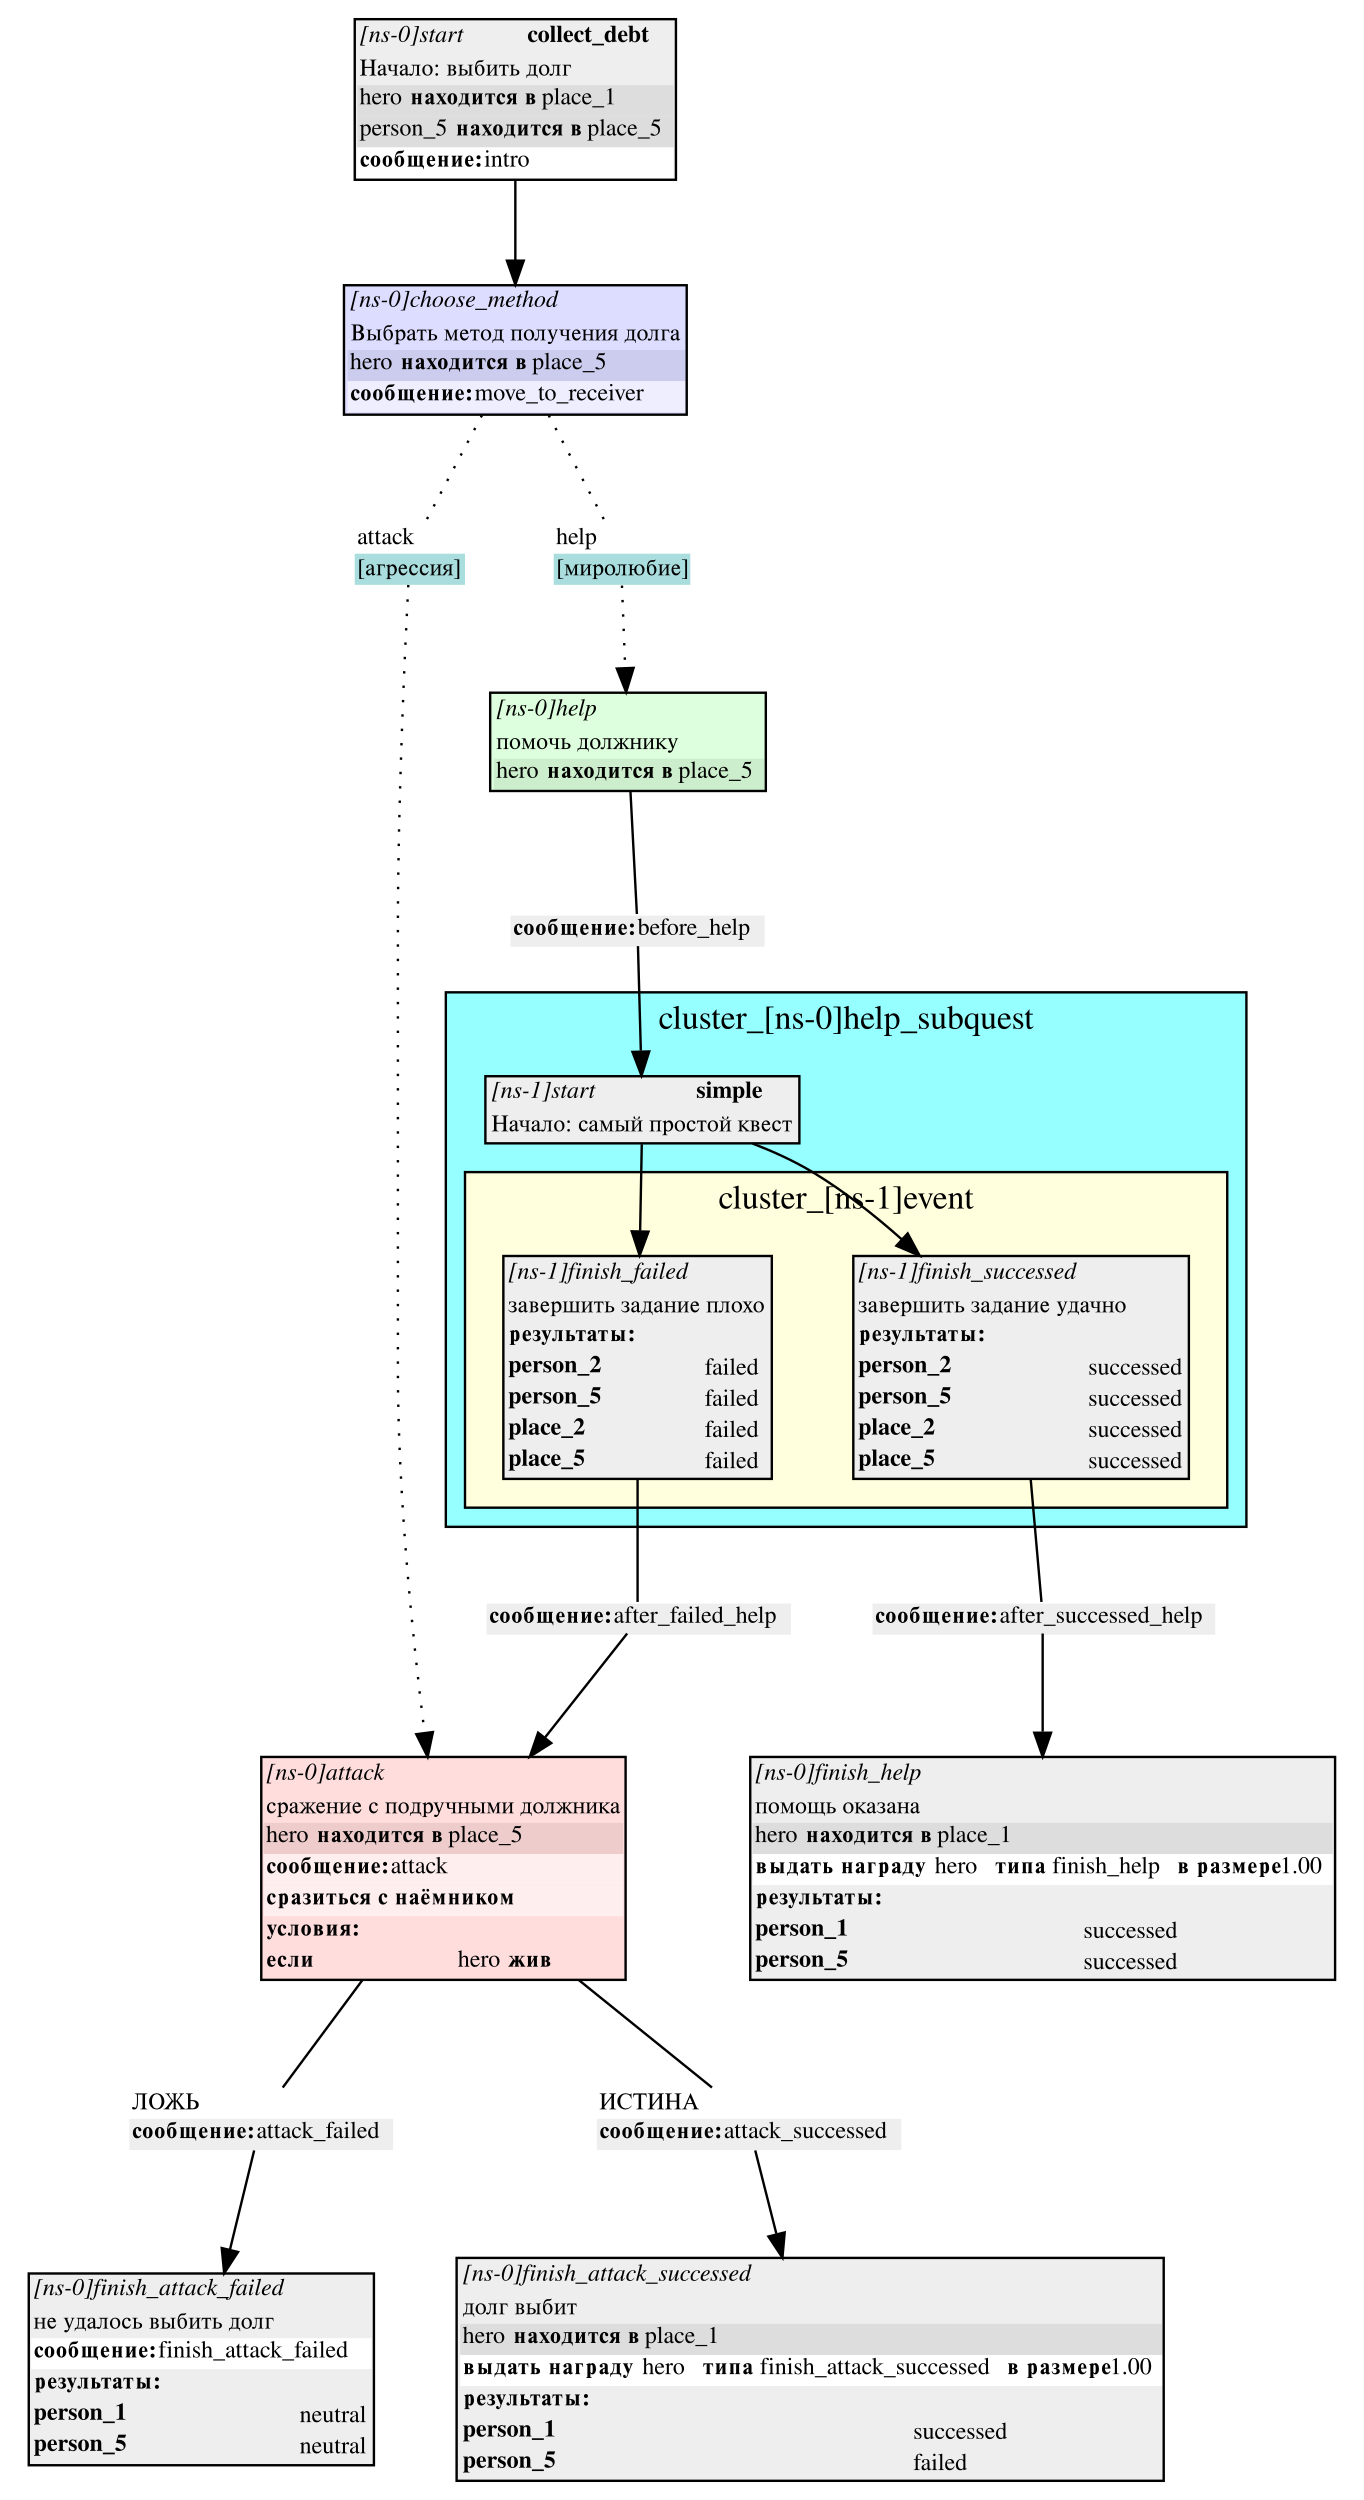
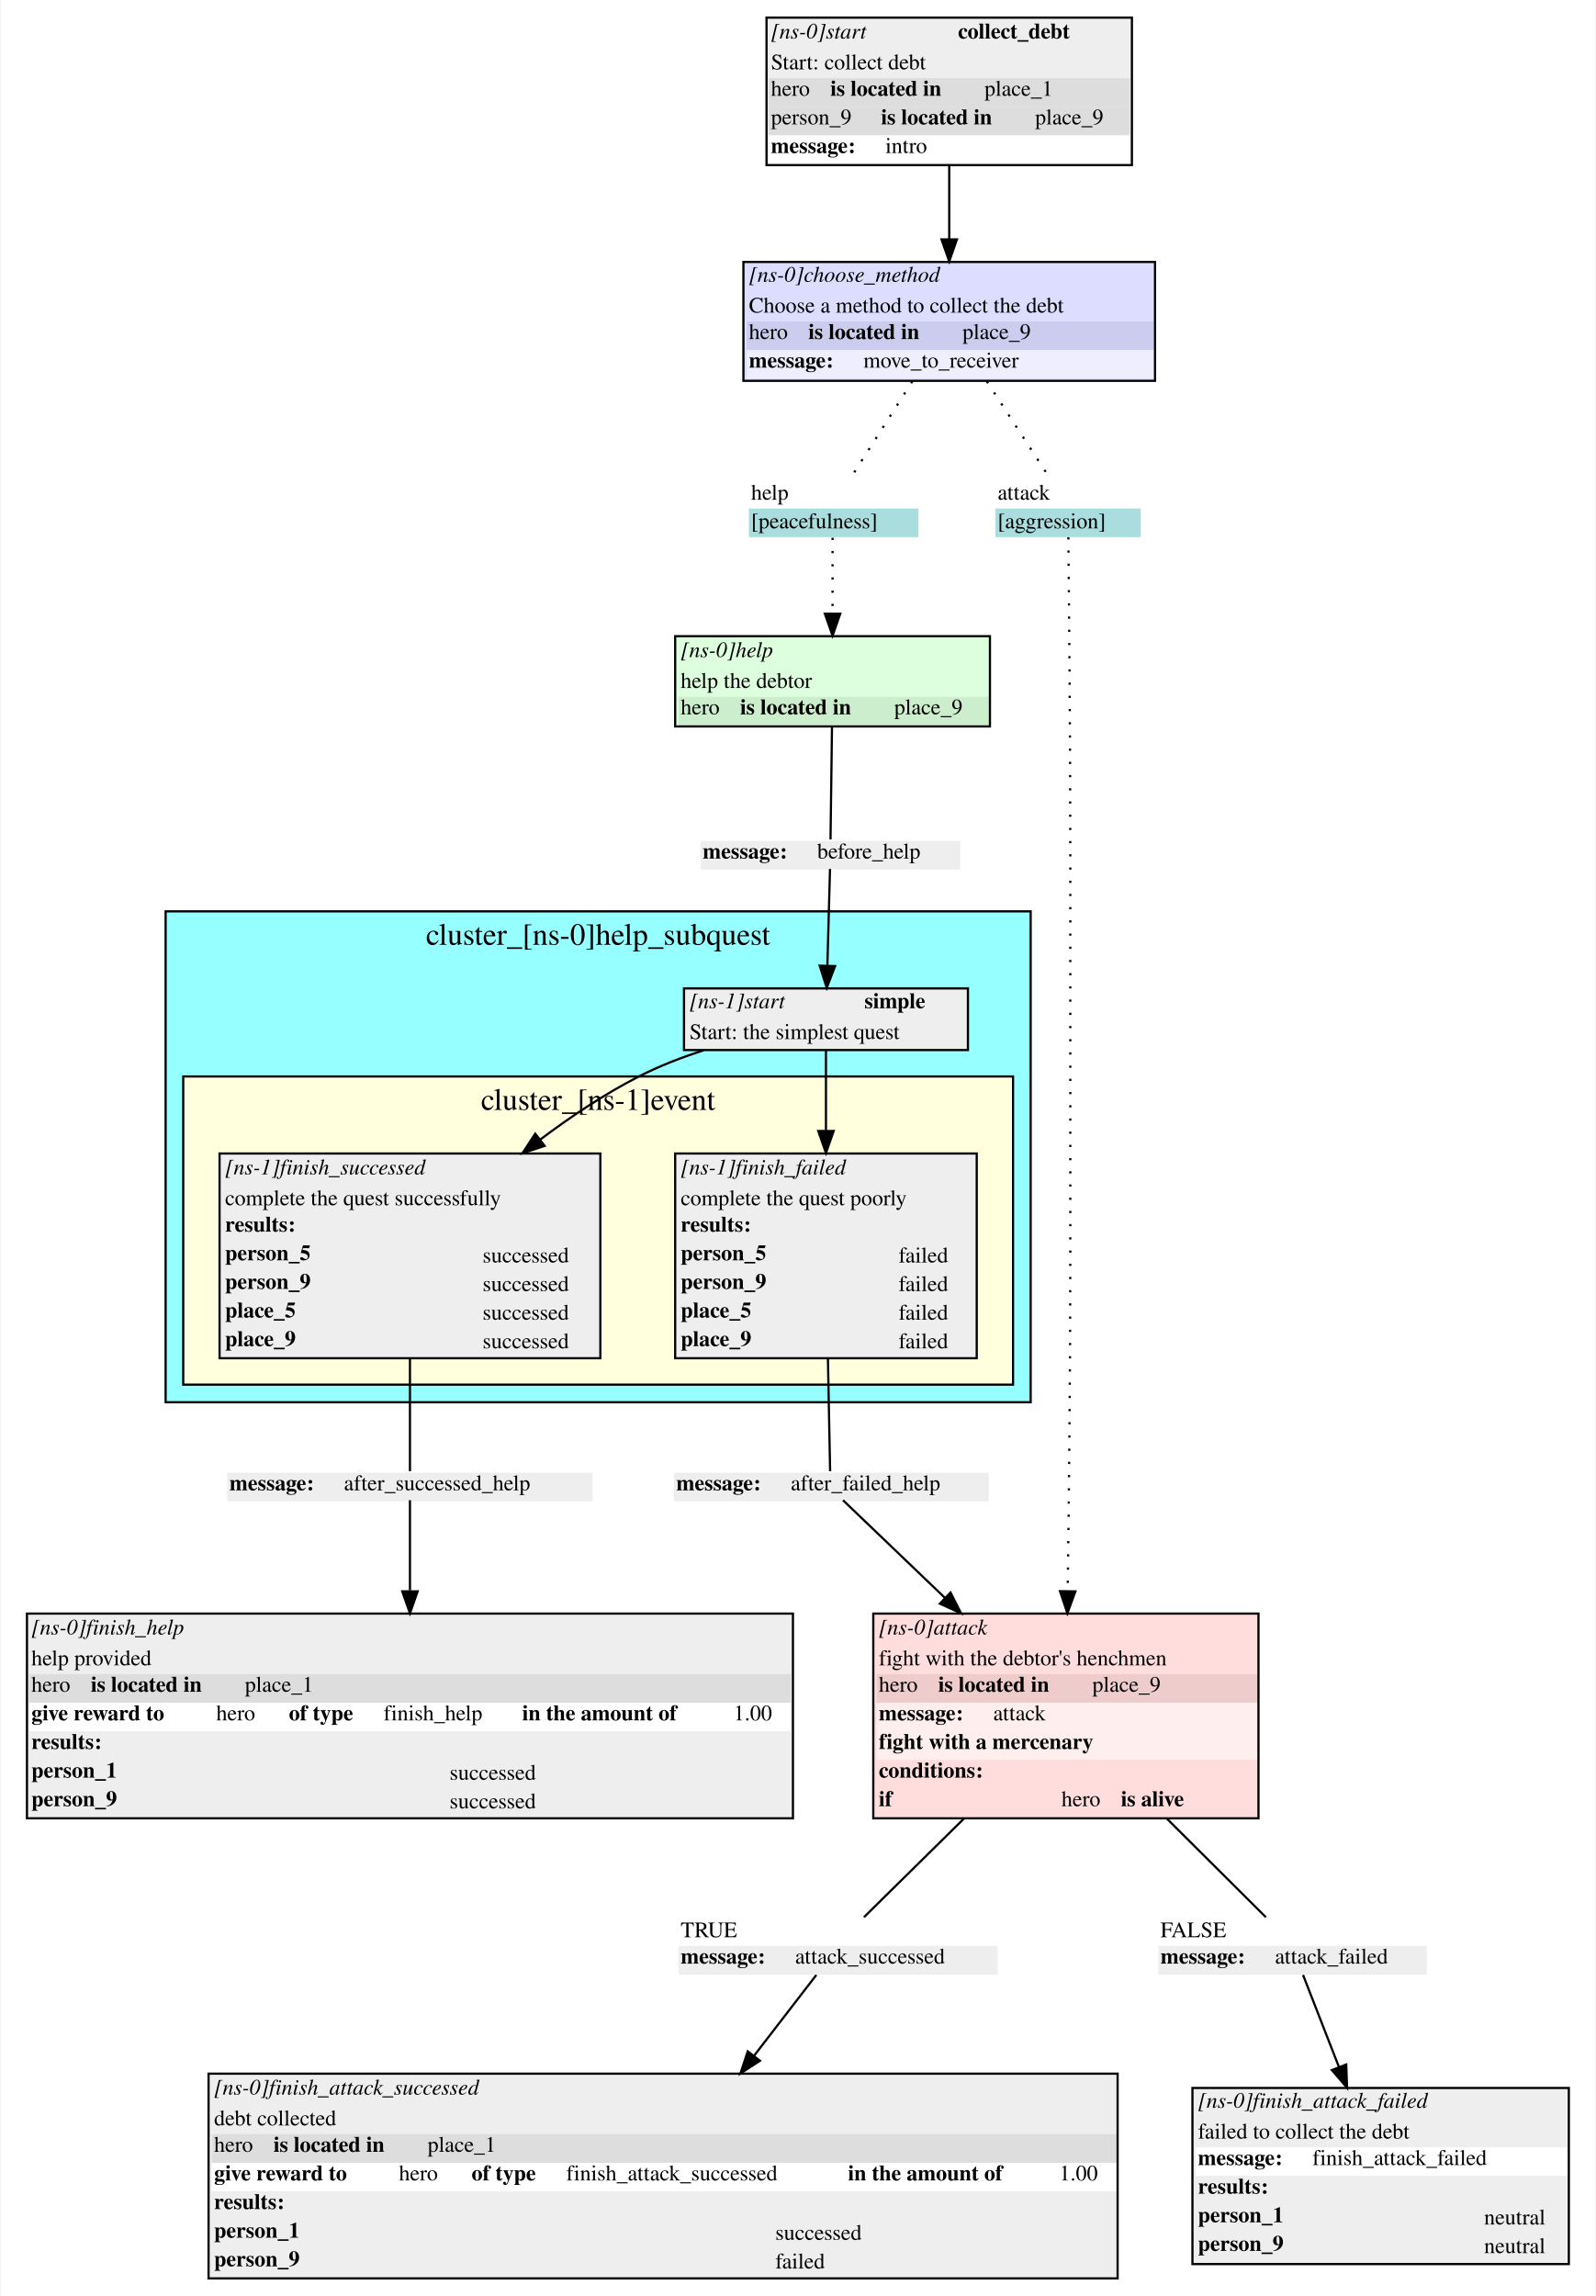
- <svg xmlns="http://www.w3.org/2000/svg" width="569pt" height="1043pt" viewBox="0.00 0.00 569.00 1043.00">
+ <svg xmlns="http://www.w3.org/2000/svg" width="725pt" height="1043pt" viewBox="0.00 0.00 724.50 1043.00">
  <g id="graph0" class="graph" transform="scale(1 1) rotate(0) translate(4 1039)">
-     <polygon fill="white" stroke="none" points="-4,4 -4,-1039 565,-1039 565,4 -4,4" />
+     <polygon fill="white" stroke="transparent" points="-4,4 -4,-1039 720.5,-1039 720.5,4 -4,4" />
    <g id="clust1" class="cluster">
-       <polygon fill="#96ffff" stroke="black" points="182,-402 182,-625 516,-625 516,-402 182,-402" />
-       <text text-anchor="middle" x="349" y="-609.8" font-family="Times,serif" font-size="14.00">cluster_[ns-0]help_subquest</text>
+       <polygon fill="#96ffff" stroke="black" points="71,-402 71,-625 464,-625 464,-402 71,-402" />
+       <text text-anchor="middle" x="267.5" y="-609.8" font-family="Times,serif" font-size="14.00">cluster_[ns-0]help_subquest</text>
    </g>
    <g id="clust2" class="cluster">
-       <polygon fill="#ffffdd" stroke="black" points="190,-410 190,-550 508,-550 508,-410 190,-410" />
-       <text text-anchor="middle" x="349" y="-534.8" font-family="Times,serif" font-size="14.00">cluster_[ns-1]event</text>
+       <polygon fill="#ffffdd" stroke="black" points="79,-410 79,-550 456,-550 456,-410 79,-410" />
+       <text text-anchor="middle" x="267.5" y="-534.8" font-family="Times,serif" font-size="14.00">cluster_[ns-1]event</text>
    </g>
    <g id="node1" class="node">
-       <polygon fill="#eeeeee" stroke="none" points="198.5,-562 198.5,-590 329.5,-590 329.5,-562 198.5,-562" />
-       <text text-anchor="start" x="201" y="-581" font-family="Times,serif" font-style="italic" font-size="10.00">[ns-1]start</text>
-       <text text-anchor="start" x="286.5" y="-581" font-family="Times,serif" font-weight="bold" font-size="10.00">simple</text>
-       <text text-anchor="start" x="201" y="-567" font-family="Times,serif" font-size="10.00">Начало: самый простой квест</text>
-       <polygon fill="none" stroke="black" points="198.5,-562 198.5,-590 329.5,-590 329.5,-562 198.5,-562" />
+       <polygon fill="#eeeeee" stroke="transparent" points="306.5,-562 306.5,-590 435.5,-590 435.5,-562 306.5,-562" />
+       <text text-anchor="start" x="309" y="-581" font-family="Times,serif" font-style="italic" font-size="10.00">[ns-1]start</text>
+       <text text-anchor="start" x="388.5" y="-581" font-family="Times,serif" font-weight="bold" font-size="10.00">simple</text>
+       <text text-anchor="start" x="309" y="-567" font-family="Times,serif" font-size="10.00">Start: the simplest quest</text>
+       <polygon fill="none" stroke="black" points="306.5,-562 306.5,-590 435.5,-590 435.5,-562 306.5,-562" />
+     </g>
+     <g id="node2" class="node">
+       <polygon fill="#eeeeee" stroke="transparent" points="95.5,-422 95.5,-515 268.5,-515 268.5,-422 95.5,-422" />
+       <text text-anchor="start" x="98" y="-505.5" font-family="Times,serif" font-style="italic" font-size="10.00">[ns-1]finish_successed</text>
+       <text text-anchor="start" x="98" y="-491.5" font-family="Times,serif" font-size="10.00">complete the quest successfully</text>
+       <polygon fill="#eeeeee" stroke="transparent" points="97,-474.5 97,-487.5 268,-487.5 268,-474.5 97,-474.5" />
+       <text text-anchor="start" x="98" y="-479.5" font-family="Times,serif" font-weight="bold" font-size="10.00">results:</text>
+       <text text-anchor="start" x="98" y="-466.5" font-family="Times,serif" font-weight="bold" font-size="10.00">person_5</text>
+       <text text-anchor="start" x="215" y="-465.5" font-family="Times,serif" font-size="10.00">successed</text>
+       <text text-anchor="start" x="98" y="-453.5" font-family="Times,serif" font-weight="bold" font-size="10.00">person_9</text>
+       <text text-anchor="start" x="215" y="-452.5" font-family="Times,serif" font-size="10.00">successed</text>
+       <text text-anchor="start" x="98" y="-440.5" font-family="Times,serif" font-weight="bold" font-size="10.00">place_5</text>
+       <text text-anchor="start" x="215" y="-439.5" font-family="Times,serif" font-size="10.00">successed</text>
+       <text text-anchor="start" x="98" y="-427.5" font-family="Times,serif" font-weight="bold" font-size="10.00">place_9</text>
+       <text text-anchor="start" x="215" y="-426.5" font-family="Times,serif" font-size="10.00">successed</text>
+       <polygon fill="none" stroke="black" points="95.5,-422 95.5,-515 268.5,-515 268.5,-422 95.5,-422" />
+     </g>
+     <g id="edge3" class="edge">
+       <path fill="none" stroke="black" d="M315.43,-561.91C305.37,-558.64 295.18,-554.69 286,-550 270.62,-542.14 255.25,-531.9 241.22,-521.36" />
+       <polygon fill="black" stroke="black" points="243.19,-518.46 233.13,-515.14 238.92,-524.01 243.19,-518.46" />
+     </g>
+     <g id="node9" class="node">
+       <polygon fill="#eeeeee" stroke="transparent" points="302.5,-422 302.5,-515 439.5,-515 439.5,-422 302.5,-422" />
+       <text text-anchor="start" x="305" y="-505.5" font-family="Times,serif" font-style="italic" font-size="10.00">[ns-1]finish_failed</text>
+       <text text-anchor="start" x="305" y="-491.5" font-family="Times,serif" font-size="10.00">complete the quest poorly</text>
+       <polygon fill="#eeeeee" stroke="transparent" points="304,-474.5 304,-487.5 439,-487.5 439,-474.5 304,-474.5" />
+       <text text-anchor="start" x="305" y="-479.5" font-family="Times,serif" font-weight="bold" font-size="10.00">results:</text>
+       <text text-anchor="start" x="305" y="-466.5" font-family="Times,serif" font-weight="bold" font-size="10.00">person_5</text>
+       <text text-anchor="start" x="404" y="-465.5" font-family="Times,serif" font-size="10.00">failed</text>
+       <text text-anchor="start" x="305" y="-453.5" font-family="Times,serif" font-weight="bold" font-size="10.00">person_9</text>
+       <text text-anchor="start" x="404" y="-452.5" font-family="Times,serif" font-size="10.00">failed</text>
+       <text text-anchor="start" x="305" y="-440.5" font-family="Times,serif" font-weight="bold" font-size="10.00">place_5</text>
+       <text text-anchor="start" x="404" y="-439.5" font-family="Times,serif" font-size="10.00">failed</text>
+       <text text-anchor="start" x="305" y="-427.5" font-family="Times,serif" font-weight="bold" font-size="10.00">place_9</text>
+       <text text-anchor="start" x="404" y="-426.5" font-family="Times,serif" font-size="10.00">failed</text>
+       <polygon fill="none" stroke="black" points="302.5,-422 302.5,-515 439.5,-515 439.5,-422 302.5,-422" />
+     </g>
+     <g id="edge4" class="edge">
+       <path fill="none" stroke="black" d="M371,-561.64C371,-552.27 371,-539.05 371,-525.55" />
+       <polygon fill="black" stroke="black" points="374.5,-525.22 371,-515.22 367.5,-525.22 374.5,-525.22" />
+     </g>
+     <g id="node11" class="node">
+       <polygon fill="#eeeeee" stroke="transparent" points="99,-357 99,-370 265,-370 265,-357 99,-357" />
+       <text text-anchor="start" x="100" y="-362" font-family="Times,serif" font-weight="bold" font-size="10.00">message:</text>
+       <text text-anchor="start" x="152" y="-362" font-family="Times,serif" font-size="10.00"> after_successed_help</text>
+     </g>
+     <g id="edge1" class="edge">
+       <path fill="none" stroke="black" d="M182,-421.95C182,-401.84 182,-380.55 182,-370.66" />
+     </g>
+     <g id="node3" class="node">
+       <polygon fill="#eeeeee" stroke="transparent" points="344,-964 344,-1031 510,-1031 510,-964 344,-964" />
+       <text text-anchor="start" x="346" y="-1021.5" font-family="Times,serif" font-style="italic" font-size="10.00">[ns-0]start</text>
+       <text text-anchor="start" x="431" y="-1021.5" font-family="Times,serif" font-weight="bold" font-size="10.00">collect_debt</text>
+       <text text-anchor="start" x="346" y="-1007.5" font-family="Times,serif" font-size="10.00">Start: collect debt</text>
+       <polygon fill="#dddddd" stroke="transparent" points="345,-990.5 345,-1003.5 509,-1003.5 509,-990.5 345,-990.5" />
+       <text text-anchor="start" x="346" y="-995.5" font-family="Times,serif" font-size="10.00">hero </text>
+       <text text-anchor="start" x="373" y="-995.5" font-family="Times,serif" font-weight="bold" font-size="10.00">is located in</text>
+       <text text-anchor="start" x="443" y="-995.5" font-family="Times,serif" font-size="10.00"> place_1</text>
+       <polygon fill="#dddddd" stroke="transparent" points="345,-977.5 345,-990.5 509,-990.5 509,-977.5 345,-977.5" />
+       <text text-anchor="start" x="346" y="-982.5" font-family="Times,serif" font-size="10.00">person_9 </text>
+       <text text-anchor="start" x="396" y="-982.5" font-family="Times,serif" font-weight="bold" font-size="10.00">is located in</text>
+       <text text-anchor="start" x="466" y="-982.5" font-family="Times,serif" font-size="10.00"> place_9</text>
+       <polygon fill="#ffffff" stroke="transparent" points="345,-964.5 345,-977.5 509,-977.5 509,-964.5 345,-964.5" />
+       <text text-anchor="start" x="346" y="-969.5" font-family="Times,serif" font-weight="bold" font-size="10.00">message:</text>
+       <text text-anchor="start" x="398" y="-969.5" font-family="Times,serif" font-size="10.00"> intro</text>
+       <polygon fill="none" stroke="black" points="344,-964 344,-1031 510,-1031 510,-964 344,-964" />
+     </g>
+     <g id="node8" class="node">
+       <polygon fill="#ddddff" stroke="transparent" points="333.5,-866 333.5,-920 520.5,-920 520.5,-866 333.5,-866" />
+       <text text-anchor="start" x="336" y="-911" font-family="Times,serif" font-style="italic" font-size="10.00">[ns-0]choose_method</text>
+       <text text-anchor="start" x="336" y="-897" font-family="Times,serif" font-size="10.00">Choose a method to collect the debt</text>
+       <polygon fill="#ccccee" stroke="transparent" points="335,-880 335,-893 520,-893 520,-880 335,-880" />
+       <text text-anchor="start" x="336" y="-885" font-family="Times,serif" font-size="10.00">hero </text>
+       <text text-anchor="start" x="363" y="-885" font-family="Times,serif" font-weight="bold" font-size="10.00">is located in</text>
+       <text text-anchor="start" x="433" y="-885" font-family="Times,serif" font-size="10.00"> place_9</text>
+       <polygon fill="#eeeeff" stroke="transparent" points="335,-867 335,-880 520,-880 520,-867 335,-867" />
+       <text text-anchor="start" x="336" y="-872" font-family="Times,serif" font-weight="bold" font-size="10.00">message:</text>
+       <text text-anchor="start" x="388" y="-872" font-family="Times,serif" font-size="10.00"> move_to_receiver</text>
+       <polygon fill="none" stroke="black" points="333.5,-866 333.5,-920 520.5,-920 520.5,-866 333.5,-866" />
+     </g>
+     <g id="edge13" class="edge">
+       <path fill="none" stroke="black" d="M427,-963.79C427,-953.13 427,-941.24 427,-930.33" />
+       <polygon fill="black" stroke="black" points="430.5,-930.25 427,-920.25 423.5,-930.25 430.5,-930.25" />
+     </g>
+     <g id="node4" class="node">
+       <polygon fill="#eeeeee" stroke="transparent" points="537.5,-10.5 537.5,-90.5 708.5,-90.5 708.5,-10.5 537.5,-10.5" />
+       <text text-anchor="start" x="540" y="-81.5" font-family="Times,serif" font-style="italic" font-size="10.00">[ns-0]finish_attack_failed</text>
+       <text text-anchor="start" x="540" y="-67.5" font-family="Times,serif" font-size="10.00">failed to collect the debt</text>
+       <polygon fill="#ffffff" stroke="transparent" points="539,-50.5 539,-63.5 708,-63.5 708,-50.5 539,-50.5" />
+       <text text-anchor="start" x="540" y="-55.5" font-family="Times,serif" font-weight="bold" font-size="10.00">message:</text>
+       <text text-anchor="start" x="592" y="-55.5" font-family="Times,serif" font-size="10.00"> finish_attack_failed</text>
+       <polygon fill="#eeeeee" stroke="transparent" points="539,-37.5 539,-50.5 708,-50.5 708,-37.5 539,-37.5" />
+       <text text-anchor="start" x="540" y="-42.5" font-family="Times,serif" font-weight="bold" font-size="10.00">results:</text>
+       <text text-anchor="start" x="540" y="-29.5" font-family="Times,serif" font-weight="bold" font-size="10.00">person_1</text>
+       <text text-anchor="start" x="670" y="-28.5" font-family="Times,serif" font-size="10.00">neutral</text>
+       <text text-anchor="start" x="540" y="-16.5" font-family="Times,serif" font-weight="bold" font-size="10.00">person_9</text>
+       <text text-anchor="start" x="670" y="-15.5" font-family="Times,serif" font-size="10.00">neutral</text>
+       <polygon fill="none" stroke="black" points="537.5,-10.5 537.5,-90.5 708.5,-90.5 708.5,-10.5 537.5,-10.5" />
+     </g>
+     <g id="node5" class="node">
+       <polygon fill="#eeeeee" stroke="transparent" points="8,-213 8,-306 356,-306 356,-213 8,-213" />
+       <text text-anchor="start" x="10" y="-296.5" font-family="Times,serif" font-style="italic" font-size="10.00">[ns-0]finish_help</text>
+       <text text-anchor="start" x="10" y="-282.5" font-family="Times,serif" font-size="10.00">help provided</text>
+       <polygon fill="#dddddd" stroke="transparent" points="9,-265.5 9,-278.5 355,-278.5 355,-265.5 9,-265.5" />
+       <text text-anchor="start" x="10" y="-270.5" font-family="Times,serif" font-size="10.00">hero </text>
+       <text text-anchor="start" x="37" y="-270.5" font-family="Times,serif" font-weight="bold" font-size="10.00">is located in</text>
+       <text text-anchor="start" x="107" y="-270.5" font-family="Times,serif" font-size="10.00"> place_1</text>
+       <polygon fill="#ffffff" stroke="transparent" points="9,-252.5 9,-265.5 355,-265.5 355,-252.5 9,-252.5" />
+       <text text-anchor="start" x="10" y="-257.5" font-family="Times,serif" font-weight="bold" font-size="10.00">give reward to </text>
+       <text text-anchor="start" x="94" y="-257.5" font-family="Times,serif" font-size="10.00">  hero </text>
+       <text text-anchor="start" x="127" y="-257.5" font-family="Times,serif" font-weight="bold" font-size="10.00">of type </text>
+       <text text-anchor="start" x="170" y="-257.5" font-family="Times,serif" font-size="10.00"> finish_help </text>
+       <text text-anchor="start" x="233" y="-257.5" font-family="Times,serif" font-weight="bold" font-size="10.00">in the amount of</text>
+       <text text-anchor="start" x="329" y="-257.5" font-family="Times,serif" font-size="10.00"> 1.00</text>
+       <polygon fill="#eeeeee" stroke="transparent" points="9,-239.5 9,-252.5 355,-252.5 355,-239.5 9,-239.5" />
+       <text text-anchor="start" x="10" y="-244.5" font-family="Times,serif" font-weight="bold" font-size="10.00">results:</text>
+       <text text-anchor="start" x="10" y="-231.5" font-family="Times,serif" font-weight="bold" font-size="10.00">person_1</text>
+       <text text-anchor="start" x="200" y="-230.5" font-family="Times,serif" font-size="10.00">successed</text>
+       <text text-anchor="start" x="10" y="-218.5" font-family="Times,serif" font-weight="bold" font-size="10.00">person_9</text>
+       <text text-anchor="start" x="200" y="-217.5" font-family="Times,serif" font-size="10.00">successed</text>
+       <polygon fill="none" stroke="black" points="8,-213 8,-306 356,-306 356,-213 8,-213" />
    </g>
    <g id="node6" class="node">
-       <polygon fill="#eeeeee" stroke="none" points="206,-422 206,-515 318,-515 318,-422 206,-422" />
-       <text text-anchor="start" x="208" y="-505.5" font-family="Times,serif" font-style="italic" font-size="10.00">[ns-1]finish_failed</text>
-       <text text-anchor="start" x="208" y="-491.5" font-family="Times,serif" font-size="10.00">завершить задание плохо</text>
-       <polygon fill="#eeeeee" stroke="none" points="207,-474.5 207,-487.5 317,-487.5 317,-474.5 207,-474.5" />
-       <text text-anchor="start" x="208" y="-479.5" font-family="Times,serif" font-weight="bold" font-size="10.00">результаты:</text>
-       <text text-anchor="start" x="208" y="-466.5" font-family="Times,serif" font-weight="bold" font-size="10.00">person_2</text>
-       <text text-anchor="start" x="290" y="-465.5" font-family="Times,serif" font-size="10.00">failed</text>
-       <text text-anchor="start" x="208" y="-453.5" font-family="Times,serif" font-weight="bold" font-size="10.00">person_5</text>
-       <text text-anchor="start" x="290" y="-452.5" font-family="Times,serif" font-size="10.00">failed</text>
-       <text text-anchor="start" x="208" y="-440.5" font-family="Times,serif" font-weight="bold" font-size="10.00">place_2</text>
-       <text text-anchor="start" x="290" y="-439.5" font-family="Times,serif" font-size="10.00">failed</text>
-       <text text-anchor="start" x="208" y="-427.5" font-family="Times,serif" font-weight="bold" font-size="10.00">place_5</text>
-       <text text-anchor="start" x="290" y="-426.5" font-family="Times,serif" font-size="10.00">failed</text>
-       <polygon fill="none" stroke="black" points="206,-422 206,-515 318,-515 318,-422 206,-422" />
+       <polygon fill="#eeeeee" stroke="transparent" points="90.5,-4 90.5,-97 503.5,-97 503.5,-4 90.5,-4" />
+       <text text-anchor="start" x="93" y="-87.5" font-family="Times,serif" font-style="italic" font-size="10.00">[ns-0]finish_attack_successed</text>
+       <text text-anchor="start" x="93" y="-73.5" font-family="Times,serif" font-size="10.00">debt collected</text>
+       <polygon fill="#dddddd" stroke="transparent" points="92,-56.5 92,-69.5 503,-69.5 503,-56.5 92,-56.5" />
+       <text text-anchor="start" x="93" y="-61.5" font-family="Times,serif" font-size="10.00">hero </text>
+       <text text-anchor="start" x="120" y="-61.5" font-family="Times,serif" font-weight="bold" font-size="10.00">is located in</text>
+       <text text-anchor="start" x="190" y="-61.5" font-family="Times,serif" font-size="10.00"> place_1</text>
+       <polygon fill="#ffffff" stroke="transparent" points="92,-43.5 92,-56.5 503,-56.5 503,-43.5 92,-43.5" />
+       <text text-anchor="start" x="93" y="-48.5" font-family="Times,serif" font-weight="bold" font-size="10.00">give reward to </text>
+       <text text-anchor="start" x="177" y="-48.5" font-family="Times,serif" font-size="10.00">  hero </text>
+       <text text-anchor="start" x="210" y="-48.5" font-family="Times,serif" font-weight="bold" font-size="10.00">of type </text>
+       <text text-anchor="start" x="253" y="-48.5" font-family="Times,serif" font-size="10.00"> finish_attack_successed </text>
+       <text text-anchor="start" x="381" y="-48.5" font-family="Times,serif" font-weight="bold" font-size="10.00">in the amount of</text>
+       <text text-anchor="start" x="477" y="-48.5" font-family="Times,serif" font-size="10.00"> 1.00</text>
+       <polygon fill="#eeeeee" stroke="transparent" points="92,-30.5 92,-43.5 503,-43.5 503,-30.5 92,-30.5" />
+       <text text-anchor="start" x="93" y="-35.5" font-family="Times,serif" font-weight="bold" font-size="10.00">results:</text>
+       <text text-anchor="start" x="93" y="-22.5" font-family="Times,serif" font-weight="bold" font-size="10.00">person_1</text>
+       <text text-anchor="start" x="348" y="-21.5" font-family="Times,serif" font-size="10.00">successed</text>
+       <text text-anchor="start" x="93" y="-9.5" font-family="Times,serif" font-weight="bold" font-size="10.00">person_9</text>
+       <text text-anchor="start" x="348" y="-8.5" font-family="Times,serif" font-size="10.00">failed</text>
+       <polygon fill="none" stroke="black" points="90.5,-4 90.5,-97 503.5,-97 503.5,-4 90.5,-4" />
+     </g>
+     <g id="node7" class="node">
+       <polygon fill="#ddffdd" stroke="transparent" points="302.5,-709 302.5,-750 445.5,-750 445.5,-709 302.5,-709" />
+       <text text-anchor="start" x="305" y="-740.5" font-family="Times,serif" font-style="italic" font-size="10.00">[ns-0]help</text>
+       <text text-anchor="start" x="305" y="-726.5" font-family="Times,serif" font-size="10.00">help the debtor</text>
+       <polygon fill="#cceecc" stroke="transparent" points="304,-709.5 304,-722.5 445,-722.5 445,-709.5 304,-709.5" />
+       <text text-anchor="start" x="305" y="-714.5" font-family="Times,serif" font-size="10.00">hero </text>
+       <text text-anchor="start" x="332" y="-714.5" font-family="Times,serif" font-weight="bold" font-size="10.00">is located in</text>
+       <text text-anchor="start" x="402" y="-714.5" font-family="Times,serif" font-size="10.00"> place_9</text>
+       <polygon fill="none" stroke="black" points="302.5,-709 302.5,-750 445.5,-750 445.5,-709 302.5,-709" />
+     </g>
+     <g id="node15" class="node">
+       <polygon fill="#eeeeee" stroke="transparent" points="314,-644 314,-657 432,-657 432,-644 314,-644" />
+       <text text-anchor="start" x="315" y="-649" font-family="Times,serif" font-weight="bold" font-size="10.00">message:</text>
+       <text text-anchor="start" x="367" y="-649" font-family="Times,serif" font-size="10.00"> before_help</text>
+     </g>
+     <g id="edge11" class="edge">
+       <path fill="none" stroke="black" d="M373.74,-708.8C373.52,-691.8 373.21,-668.35 373.07,-657.69" />
+     </g>
+     <g id="node12" class="node">
+       <polygon fill="#ffffff" stroke="transparent" points="336,-808 336,-821 413,-821 413,-808 336,-808" />
+       <text text-anchor="start" x="337" y="-812" font-family="Times,serif" font-size="10.00">help</text>
+       <polygon fill="#aadddd" stroke="transparent" points="336,-795 336,-808 413,-808 413,-795 336,-795" />
+       <text text-anchor="start" x="337" y="-799" font-family="Times,serif" font-size="10.00">[peacefulness]</text>
+     </g>
+     <g id="edge5" class="edge">
+       <path fill="none" stroke="black" stroke-dasharray="1,5" d="M410.23,-865.74C400.77,-850.92 389.38,-833.09 381.93,-821.43" />
+     </g>
+     <g id="node16" class="node">
+       <polygon fill="#ffffff" stroke="transparent" points="448,-808 448,-821 514,-821 514,-808 448,-808" />
+       <text text-anchor="start" x="449" y="-812" font-family="Times,serif" font-size="10.00">attack</text>
+       <polygon fill="#aadddd" stroke="transparent" points="448,-795 448,-808 514,-808 514,-795 448,-795" />
+       <text text-anchor="start" x="449" y="-799" font-family="Times,serif" font-size="10.00">[aggression]</text>
    </g>
    <g id="edge14" class="edge">
-       <path fill="none" stroke="black" d="M263.747,-561.638C263.569,-552.271 263.319,-539.055 263.063,-525.548" />
-       <polygon fill="black" stroke="black" points="266.556,-525.154 262.867,-515.223 259.557,-525.287 266.556,-525.154" />
-     </g>
-     <g id="node7" class="node">
-       <polygon fill="#eeeeee" stroke="none" points="352,-422 352,-515 492,-515 492,-422 352,-422" />
-       <text text-anchor="start" x="354" y="-505.5" font-family="Times,serif" font-style="italic" font-size="10.00">[ns-1]finish_successed</text>
-       <text text-anchor="start" x="354" y="-491.5" font-family="Times,serif" font-size="10.00">завершить задание удачно</text>
-       <polygon fill="#eeeeee" stroke="none" points="353,-474.5 353,-487.5 491,-487.5 491,-474.5 353,-474.5" />
-       <text text-anchor="start" x="354" y="-479.5" font-family="Times,serif" font-weight="bold" font-size="10.00">результаты:</text>
-       <text text-anchor="start" x="354" y="-466.5" font-family="Times,serif" font-weight="bold" font-size="10.00">person_2</text>
-       <text text-anchor="start" x="450" y="-465.5" font-family="Times,serif" font-size="10.00">successed</text>
-       <text text-anchor="start" x="354" y="-453.5" font-family="Times,serif" font-weight="bold" font-size="10.00">person_5</text>
-       <text text-anchor="start" x="450" y="-452.5" font-family="Times,serif" font-size="10.00">successed</text>
-       <text text-anchor="start" x="354" y="-440.5" font-family="Times,serif" font-weight="bold" font-size="10.00">place_2</text>
-       <text text-anchor="start" x="450" y="-439.5" font-family="Times,serif" font-size="10.00">successed</text>
-       <text text-anchor="start" x="354" y="-427.5" font-family="Times,serif" font-weight="bold" font-size="10.00">place_5</text>
-       <text text-anchor="start" x="450" y="-426.5" font-family="Times,serif" font-size="10.00">successed</text>
-       <polygon fill="none" stroke="black" points="352,-422 352,-515 492,-515 492,-422 352,-422" />
+       <path fill="none" stroke="black" stroke-dasharray="1,5" d="M444.09,-865.74C453.73,-850.92 465.33,-833.09 472.92,-821.43" />
+     </g>
+     <g id="node17" class="node">
+       <polygon fill="#eeeeee" stroke="transparent" points="302,-357 302,-370 445,-370 445,-357 302,-357" />
+       <text text-anchor="start" x="303" y="-362" font-family="Times,serif" font-weight="bold" font-size="10.00">message:</text>
+       <text text-anchor="start" x="355" y="-362" font-family="Times,serif" font-size="10.00"> after_failed_help</text>
+     </g>
+     <g id="edge16" class="edge">
+       <path fill="none" stroke="black" d="M371.89,-421.95C372.28,-401.84 372.7,-380.55 372.89,-370.66" />
+     </g>
+     <g id="node10" class="node">
+       <polygon fill="#ffdddd" stroke="transparent" points="392.5,-213 392.5,-306 567.5,-306 567.5,-213 392.5,-213" />
+       <text text-anchor="start" x="395" y="-296.5" font-family="Times,serif" font-style="italic" font-size="10.00">[ns-0]attack</text>
+       <text text-anchor="start" x="395" y="-282.5" font-family="Times,serif" font-size="10.00">fight with the debtor's henchmen</text>
+       <polygon fill="#eecccc" stroke="transparent" points="394,-265.5 394,-278.5 567,-278.5 567,-265.5 394,-265.5" />
+       <text text-anchor="start" x="395" y="-270.5" font-family="Times,serif" font-size="10.00">hero </text>
+       <text text-anchor="start" x="422" y="-270.5" font-family="Times,serif" font-weight="bold" font-size="10.00">is located in</text>
+       <text text-anchor="start" x="492" y="-270.5" font-family="Times,serif" font-size="10.00"> place_9</text>
+       <polygon fill="#ffeeee" stroke="transparent" points="394,-252.5 394,-265.5 567,-265.5 567,-252.5 394,-252.5" />
+       <text text-anchor="start" x="395" y="-257.5" font-family="Times,serif" font-weight="bold" font-size="10.00">message:</text>
+       <text text-anchor="start" x="447" y="-257.5" font-family="Times,serif" font-size="10.00"> attack</text>
+       <polygon fill="#ffeeee" stroke="transparent" points="394,-239.5 394,-252.5 567,-252.5 567,-239.5 394,-239.5" />
+       <text text-anchor="start" x="395" y="-244.5" font-family="Times,serif" font-weight="bold" font-size="10.00">fight with a mercenary</text>
+       <polygon fill="#ffdddd" stroke="transparent" points="394,-226.5 394,-239.5 567,-239.5 567,-226.5 394,-226.5" />
+       <text text-anchor="start" x="395" y="-231.5" font-family="Times,serif" font-weight="bold" font-size="10.00">conditions:</text>
+       <text text-anchor="start" x="395" y="-218.5" font-family="Times,serif" font-weight="bold" font-size="10.00">if </text>
+       <polygon fill="#ffdddd" stroke="transparent" points="477,-213.5 477,-226.5 567,-226.5 567,-213.5 477,-213.5" />
+       <text text-anchor="start" x="478" y="-218.5" font-family="Times,serif" font-size="10.00">hero </text>
+       <text text-anchor="start" x="505" y="-218.5" font-family="Times,serif" font-weight="bold" font-size="10.00">is alive</text>
+       <polygon fill="none" stroke="black" points="392.5,-213 392.5,-306 567.5,-306 567.5,-213 392.5,-213" />
+     </g>
+     <g id="node13" class="node">
+       <polygon fill="#ffffff" stroke="transparent" points="304,-155 304,-168 449,-168 449,-155 304,-155" />
+       <text text-anchor="start" x="305" y="-159" font-family="Times,serif" font-size="10.00">TRUE</text>
+       <polygon fill="#eeeeee" stroke="transparent" points="304,-142 304,-155 449,-155 449,-142 304,-142" />
+       <text text-anchor="start" x="305" y="-147" font-family="Times,serif" font-weight="bold" font-size="10.00">message:</text>
+       <text text-anchor="start" x="357" y="-147" font-family="Times,serif" font-size="10.00"> attack_successed</text>
+     </g>
+     <g id="edge7" class="edge">
+       <path fill="none" stroke="black" d="M433.78,-212.95C417.07,-196.48 399.55,-179.22 388.25,-168.07" />
+     </g>
+     <g id="node14" class="node">
+       <polygon fill="#ffffff" stroke="transparent" points="522,-155 522,-168 644,-168 644,-155 522,-155" />
+       <text text-anchor="start" x="523" y="-159" font-family="Times,serif" font-size="10.00">FALSE</text>
+       <polygon fill="#eeeeee" stroke="transparent" points="522,-142 522,-155 644,-155 644,-142 522,-142" />
+       <text text-anchor="start" x="523" y="-147" font-family="Times,serif" font-weight="bold" font-size="10.00">message:</text>
+       <text text-anchor="start" x="575" y="-147" font-family="Times,serif" font-size="10.00"> attack_failed</text>
+     </g>
+     <g id="edge9" class="edge">
+       <path fill="none" stroke="black" d="M525.78,-212.95C542.33,-196.48 559.67,-179.22 570.87,-168.07" />
+     </g>
+     <g id="edge2" class="edge">
+       <path fill="none" stroke="black" d="M182,-357.49C182,-349.36 182,-333.31 182,-316.56" />
+       <polygon fill="black" stroke="black" points="185.5,-316.11 182,-306.11 178.5,-316.11 185.5,-316.11" />
+     </g>
+     <g id="edge6" class="edge">
+       <path fill="none" stroke="black" stroke-dasharray="1,5" d="M374,-794.71C374,-785.43 374,-772.3 374,-760.32" />
+       <polygon fill="black" stroke="black" points="377.5,-760.22 374,-750.22 370.5,-760.22 377.5,-760.22" />
+     </g>
+     <g id="edge8" class="edge">
+       <path fill="none" stroke="black" d="M366.63,-141.84C359.45,-132.53 349.01,-118.98 338.39,-105.2" />
+       <polygon fill="black" stroke="black" points="341.01,-102.87 332.14,-97.09 335.47,-107.15 341.01,-102.87" />
+     </g>
+     <g id="edge10" class="edge">
+       <path fill="none" stroke="black" d="M587.75,-141.84C591.82,-131.39 597.99,-115.6 604.02,-100.12" />
+       <polygon fill="black" stroke="black" points="607.37,-101.17 607.75,-90.58 600.85,-98.63 607.37,-101.17" />
+     </g>
+     <g id="edge12" class="edge">
+       <path fill="none" stroke="black" d="M372.84,-644.27C372.59,-634.97 372.07,-616.06 371.65,-600.65" />
+       <polygon fill="black" stroke="black" points="375.14,-600.14 371.36,-590.24 368.14,-600.33 375.14,-600.14" />
+     </g>
+     <g id="edge15" class="edge">
+       <path fill="none" stroke="black" stroke-dasharray="1,5" d="M481.13,-794.94C481.4,-768.87 482,-705.28 482,-652 482,-652 482,-652 482,-467.5 482,-416.31 481.38,-358.01 480.83,-316.35" />
+       <polygon fill="black" stroke="black" points="484.33,-316.08 480.69,-306.13 477.33,-316.18 484.33,-316.08" />
    </g>
    <g id="edge17" class="edge">
-       <path fill="none" stroke="black" d="M309.946,-561.923C318.561,-558.618 327.278,-554.656 335,-550 348.01,-542.155 360.752,-532.14 372.299,-521.859" />
-       <polygon fill="black" stroke="black" points="374.688,-524.417 379.704,-515.084 369.964,-519.252 374.688,-524.417" />
-     </g>
-     <g id="node2" class="node">
-       <polygon fill="#eeeeee" stroke="none" points="144,-964 144,-1031 278,-1031 278,-964 144,-964" />
-       <text text-anchor="start" x="146" y="-1021.5" font-family="Times,serif" font-style="italic" font-size="10.00">[ns-0]start</text>
-       <text text-anchor="start" x="216" y="-1021.5" font-family="Times,serif" font-weight="bold" font-size="10.00">collect_debt</text>
-       <text text-anchor="start" x="146" y="-1007.5" font-family="Times,serif" font-size="10.00">Начало: выбить долг</text>
-       <polygon fill="#dddddd" stroke="none" points="145,-990.5 145,-1003.5 277,-1003.5 277,-990.5 145,-990.5" />
-       <text text-anchor="start" x="146" y="-995.5" font-family="Times,serif" font-size="10.00">hero </text>
-       <text text-anchor="start" x="167" y="-995.5" font-family="Times,serif" font-weight="bold" font-size="10.00">находится в</text>
-       <text text-anchor="start" x="222" y="-995.5" font-family="Times,serif" font-size="10.00"> place_1</text>
-       <polygon fill="#dddddd" stroke="none" points="145,-977.5 145,-990.5 277,-990.5 277,-977.5 145,-977.5" />
-       <text text-anchor="start" x="146" y="-982.5" font-family="Times,serif" font-size="10.00">person_5 </text>
-       <text text-anchor="start" x="186" y="-982.5" font-family="Times,serif" font-weight="bold" font-size="10.00">находится в</text>
-       <text text-anchor="start" x="241" y="-982.5" font-family="Times,serif" font-size="10.00"> place_5</text>
-       <polygon fill="#ffffff" stroke="none" points="145,-964.5 145,-977.5 277,-977.5 277,-964.5 145,-964.5" />
-       <text text-anchor="start" x="146" y="-969.5" font-family="Times,serif" font-weight="bold" font-size="10.00">сообщение:</text>
-       <text text-anchor="start" x="198" y="-969.5" font-family="Times,serif" font-size="10.00"> intro</text>
-       <polygon fill="none" stroke="black" points="144,-964 144,-1031 278,-1031 278,-964 144,-964" />
-     </g>
-     <g id="node5" class="node">
-       <polygon fill="#ddddff" stroke="none" points="139.5,-866 139.5,-920 282.5,-920 282.5,-866 139.5,-866" />
-       <text text-anchor="start" x="142" y="-911" font-family="Times,serif" font-style="italic" font-size="10.00">[ns-0]choose_method</text>
-       <text text-anchor="start" x="142" y="-897" font-family="Times,serif" font-size="10.00">Выбрать метод получения долга</text>
-       <polygon fill="#ccccee" stroke="none" points="141,-880 141,-893 282,-893 282,-880 141,-880" />
-       <text text-anchor="start" x="142" y="-885" font-family="Times,serif" font-size="10.00">hero </text>
-       <text text-anchor="start" x="163" y="-885" font-family="Times,serif" font-weight="bold" font-size="10.00">находится в</text>
-       <text text-anchor="start" x="218" y="-885" font-family="Times,serif" font-size="10.00"> place_5</text>
-       <polygon fill="#eeeeff" stroke="none" points="141,-867 141,-880 282,-880 282,-867 141,-867" />
-       <text text-anchor="start" x="142" y="-872" font-family="Times,serif" font-weight="bold" font-size="10.00">сообщение:</text>
-       <text text-anchor="start" x="194" y="-872" font-family="Times,serif" font-size="10.00"> move_to_receiver</text>
-       <polygon fill="none" stroke="black" points="139.5,-866 139.5,-920 282.5,-920 282.5,-866 139.5,-866" />
-     </g>
-     <g id="edge5" class="edge">
-       <path fill="none" stroke="black" d="M211,-963.787C211,-953.131 211,-941.239 211,-930.335" />
-       <polygon fill="black" stroke="black" points="214.5,-930.255 211,-920.255 207.5,-930.255 214.5,-930.255" />
-     </g>
-     <g id="node3" class="node">
-       <polygon fill="#ffdddd" stroke="none" points="105,-213 105,-306 257,-306 257,-213 105,-213" />
-       <text text-anchor="start" x="107" y="-296.5" font-family="Times,serif" font-style="italic" font-size="10.00">[ns-0]attack</text>
-       <text text-anchor="start" x="107" y="-282.5" font-family="Times,serif" font-size="10.00">сражение с подручными должника</text>
-       <polygon fill="#eecccc" stroke="none" points="106,-265.5 106,-278.5 256,-278.5 256,-265.5 106,-265.5" />
-       <text text-anchor="start" x="107" y="-270.5" font-family="Times,serif" font-size="10.00">hero </text>
-       <text text-anchor="start" x="128" y="-270.5" font-family="Times,serif" font-weight="bold" font-size="10.00">находится в</text>
-       <text text-anchor="start" x="183" y="-270.5" font-family="Times,serif" font-size="10.00"> place_5</text>
-       <polygon fill="#ffeeee" stroke="none" points="106,-252.5 106,-265.5 256,-265.5 256,-252.5 106,-252.5" />
-       <text text-anchor="start" x="107" y="-257.5" font-family="Times,serif" font-weight="bold" font-size="10.00">сообщение:</text>
-       <text text-anchor="start" x="159" y="-257.5" font-family="Times,serif" font-size="10.00"> attack</text>
-       <polygon fill="#ffeeee" stroke="none" points="106,-239.5 106,-252.5 256,-252.5 256,-239.5 106,-239.5" />
-       <text text-anchor="start" x="107" y="-244.5" font-family="Times,serif" font-weight="bold" font-size="10.00">сразиться с наёмником</text>
-       <polygon fill="#ffdddd" stroke="none" points="106,-226.5 106,-239.5 256,-239.5 256,-226.5 106,-226.5" />
-       <text text-anchor="start" x="107" y="-231.5" font-family="Times,serif" font-weight="bold" font-size="10.00">условия:</text>
-       <text text-anchor="start" x="107" y="-218.5" font-family="Times,serif" font-weight="bold" font-size="10.00">если </text>
-       <polygon fill="#ffdddd" stroke="none" points="186,-213.5 186,-226.5 256,-226.5 256,-213.5 186,-213.5" />
-       <text text-anchor="start" x="187" y="-218.5" font-family="Times,serif" font-size="10.00">hero </text>
-       <text text-anchor="start" x="208" y="-218.5" font-family="Times,serif" font-weight="bold" font-size="10.00">жив</text>
-       <polygon fill="none" stroke="black" points="105,-213 105,-306 257,-306 257,-213 105,-213" />
-     </g>
-     <g id="node15" class="node">
-       <polygon fill="#ffffff" stroke="none" points="50,-155 50,-168 160,-168 160,-155 50,-155" />
-       <text text-anchor="start" x="51" y="-159" font-family="Times,serif" font-size="10.00">ЛОЖЬ</text>
-       <polygon fill="#eeeeee" stroke="none" points="50,-142 50,-155 160,-155 160,-142 50,-142" />
-       <text text-anchor="start" x="51" y="-147" font-family="Times,serif" font-weight="bold" font-size="10.00">сообщение:</text>
-       <text text-anchor="start" x="103" y="-147" font-family="Times,serif" font-size="10.00"> attack_failed</text>
-     </g>
-     <g id="edge10" class="edge">
-       <path fill="none" stroke="black" d="M147.223,-212.945C135.012,-196.477 122.213,-179.215 113.952,-168.074" />
-     </g>
-     <g id="node17" class="node">
-       <polygon fill="#ffffff" stroke="none" points="245,-155 245,-168 372,-168 372,-155 245,-155" />
-       <text text-anchor="start" x="246" y="-159" font-family="Times,serif" font-size="10.00">ИСТИНА</text>
-       <polygon fill="#eeeeee" stroke="none" points="245,-142 245,-155 372,-155 372,-142 245,-142" />
-       <text text-anchor="start" x="246" y="-147" font-family="Times,serif" font-weight="bold" font-size="10.00">сообщение:</text>
-       <text text-anchor="start" x="298" y="-147" font-family="Times,serif" font-size="10.00"> attack_successed</text>
-     </g>
-     <g id="edge15" class="edge">
-       <path fill="none" stroke="black" d="M237.444,-212.945C257.848,-196.477 279.236,-179.215 293.04,-168.074" />
-     </g>
-     <g id="node4" class="node">
-       <polygon fill="#eeeeee" stroke="none" points="186.5,-4 186.5,-97 481.5,-97 481.5,-4 186.5,-4" />
-       <text text-anchor="start" x="189" y="-87.5" font-family="Times,serif" font-style="italic" font-size="10.00">[ns-0]finish_attack_successed</text>
-       <text text-anchor="start" x="189" y="-73.5" font-family="Times,serif" font-size="10.00">долг выбит</text>
-       <polygon fill="#dddddd" stroke="none" points="188,-56.5 188,-69.5 481,-69.5 481,-56.5 188,-56.5" />
-       <text text-anchor="start" x="189" y="-61.5" font-family="Times,serif" font-size="10.00">hero </text>
-       <text text-anchor="start" x="210" y="-61.5" font-family="Times,serif" font-weight="bold" font-size="10.00">находится в</text>
-       <text text-anchor="start" x="265" y="-61.5" font-family="Times,serif" font-size="10.00"> place_1</text>
-       <polygon fill="#ffffff" stroke="none" points="188,-43.5 188,-56.5 481,-56.5 481,-43.5 188,-43.5" />
-       <text text-anchor="start" x="189" y="-48.5" font-family="Times,serif" font-weight="bold" font-size="10.00">выдать награду </text>
-       <text text-anchor="start" x="264" y="-48.5" font-family="Times,serif" font-size="10.00">  hero </text>
-       <text text-anchor="start" x="289" y="-48.5" font-family="Times,serif" font-weight="bold" font-size="10.00">типа </text>
-       <text text-anchor="start" x="313" y="-48.5" font-family="Times,serif" font-size="10.00"> finish_attack_successed </text>
-       <text text-anchor="start" x="416" y="-48.5" font-family="Times,serif" font-weight="bold" font-size="10.00">в размере</text>
-       <text text-anchor="start" x="459" y="-48.5" font-family="Times,serif" font-size="10.00"> 1.00</text>
-       <polygon fill="#eeeeee" stroke="none" points="188,-30.5 188,-43.5 481,-43.5 481,-30.5 188,-30.5" />
-       <text text-anchor="start" x="189" y="-35.5" font-family="Times,serif" font-weight="bold" font-size="10.00">результаты:</text>
-       <text text-anchor="start" x="189" y="-22.5" font-family="Times,serif" font-weight="bold" font-size="10.00">person_1</text>
-       <text text-anchor="start" x="377" y="-21.5" font-family="Times,serif" font-size="10.00">successed</text>
-       <text text-anchor="start" x="189" y="-9.5" font-family="Times,serif" font-weight="bold" font-size="10.00">person_5</text>
-       <text text-anchor="start" x="377" y="-8.5" font-family="Times,serif" font-size="10.00">failed</text>
-       <polygon fill="none" stroke="black" points="186.5,-4 186.5,-97 481.5,-97 481.5,-4 186.5,-4" />
-     </g>
-     <g id="node14" class="node">
-       <polygon fill="#ffffff" stroke="none" points="144,-808 144,-821 190,-821 190,-808 144,-808" />
-       <text text-anchor="start" x="145" y="-812" font-family="Times,serif" font-size="10.00">attack</text>
-       <polygon fill="#aadddd" stroke="none" points="144,-795 144,-808 190,-808 190,-795 144,-795" />
-       <text text-anchor="start" x="145" y="-799" font-family="Times,serif" font-size="10.00">[агрессия]</text>
-     </g>
-     <g id="edge8" class="edge">
-       <path fill="none" stroke="black" stroke-dasharray="1,5" d="M197.078,-865.738C189.223,-850.92 179.772,-833.093 173.587,-821.426" />
-     </g>
-     <g id="node16" class="node">
-       <polygon fill="#ffffff" stroke="none" points="227,-808 227,-821 284,-821 284,-808 227,-808" />
-       <text text-anchor="start" x="228" y="-812" font-family="Times,serif" font-size="10.00">help</text>
-       <polygon fill="#aadddd" stroke="none" points="227,-795 227,-808 284,-808 284,-795 227,-795" />
-       <text text-anchor="start" x="228" y="-799" font-family="Times,serif" font-size="10.00">[миролюбие]</text>
-     </g>
-     <g id="edge12" class="edge">
-       <path fill="none" stroke="black" stroke-dasharray="1,5" d="M224.922,-865.738C232.777,-850.92 242.228,-833.093 248.413,-821.426" />
-     </g>
-     <g id="node12" class="node">
-       <polygon fill="#eeeeee" stroke="none" points="199,-357 199,-370 326,-370 326,-357 199,-357" />
-       <text text-anchor="start" x="200" y="-362" font-family="Times,serif" font-weight="bold" font-size="10.00">сообщение:</text>
-       <text text-anchor="start" x="252" y="-362" font-family="Times,serif" font-size="10.00"> after_failed_help</text>
-     </g>
-     <g id="edge3" class="edge">
-       <path fill="none" stroke="black" d="M262,-421.945C262,-401.841 262,-380.554 262,-370.664" />
-     </g>
-     <g id="node11" class="node">
-       <polygon fill="#eeeeee" stroke="none" points="360,-357 360,-370 503,-370 503,-357 360,-357" />
-       <text text-anchor="start" x="361" y="-362" font-family="Times,serif" font-weight="bold" font-size="10.00">сообщение:</text>
-       <text text-anchor="start" x="413" y="-362" font-family="Times,serif" font-size="10.00"> after_successed_help</text>
-     </g>
-     <g id="edge1" class="edge">
-       <path fill="none" stroke="black" d="M426,-421.945C427.765,-401.841 429.634,-380.554 430.503,-370.664" />
-     </g>
-     <g id="node8" class="node">
-       <polygon fill="#eeeeee" stroke="none" points="8,-10.5 8,-90.5 152,-90.5 152,-10.5 8,-10.5" />
-       <text text-anchor="start" x="10" y="-81.5" font-family="Times,serif" font-style="italic" font-size="10.00">[ns-0]finish_attack_failed</text>
-       <text text-anchor="start" x="10" y="-67.5" font-family="Times,serif" font-size="10.00">не удалось выбить долг</text>
-       <polygon fill="#ffffff" stroke="none" points="9,-50.5 9,-63.5 151,-63.5 151,-50.5 9,-50.5" />
-       <text text-anchor="start" x="10" y="-55.5" font-family="Times,serif" font-weight="bold" font-size="10.00">сообщение:</text>
-       <text text-anchor="start" x="62" y="-55.5" font-family="Times,serif" font-size="10.00"> finish_attack_failed</text>
-       <polygon fill="#eeeeee" stroke="none" points="9,-37.5 9,-50.5 151,-50.5 151,-37.5 9,-37.5" />
-       <text text-anchor="start" x="10" y="-42.5" font-family="Times,serif" font-weight="bold" font-size="10.00">результаты:</text>
-       <text text-anchor="start" x="10" y="-29.5" font-family="Times,serif" font-weight="bold" font-size="10.00">person_1</text>
-       <text text-anchor="start" x="121" y="-28.5" font-family="Times,serif" font-size="10.00">neutral</text>
-       <text text-anchor="start" x="10" y="-16.5" font-family="Times,serif" font-weight="bold" font-size="10.00">person_5</text>
-       <text text-anchor="start" x="121" y="-15.5" font-family="Times,serif" font-size="10.00">neutral</text>
-       <polygon fill="none" stroke="black" points="8,-10.5 8,-90.5 152,-90.5 152,-10.5 8,-10.5" />
-     </g>
-     <g id="node9" class="node">
-       <polygon fill="#ddffdd" stroke="none" points="200.5,-709 200.5,-750 315.5,-750 315.5,-709 200.5,-709" />
-       <text text-anchor="start" x="203" y="-740.5" font-family="Times,serif" font-style="italic" font-size="10.00">[ns-0]help</text>
-       <text text-anchor="start" x="203" y="-726.5" font-family="Times,serif" font-size="10.00">помочь должнику</text>
-       <polygon fill="#cceecc" stroke="none" points="202,-709.5 202,-722.5 315,-722.5 315,-709.5 202,-709.5" />
-       <text text-anchor="start" x="203" y="-714.5" font-family="Times,serif" font-size="10.00">hero </text>
-       <text text-anchor="start" x="224" y="-714.5" font-family="Times,serif" font-weight="bold" font-size="10.00">находится в</text>
-       <text text-anchor="start" x="279" y="-714.5" font-family="Times,serif" font-size="10.00"> place_5</text>
-       <polygon fill="none" stroke="black" points="200.5,-709 200.5,-750 315.5,-750 315.5,-709 200.5,-709" />
-     </g>
-     <g id="node13" class="node">
-       <polygon fill="#eeeeee" stroke="none" points="209,-644 209,-657 315,-657 315,-644 209,-644" />
-       <text text-anchor="start" x="210" y="-649" font-family="Times,serif" font-weight="bold" font-size="10.00">сообщение:</text>
-       <text text-anchor="start" x="262" y="-649" font-family="Times,serif" font-size="10.00"> before_help</text>
-     </g>
-     <g id="edge6" class="edge">
-       <path fill="none" stroke="black" d="M259.03,-708.799C259.919,-691.8 261.145,-668.35 261.703,-657.687" />
-     </g>
-     <g id="node10" class="node">
-       <polygon fill="#eeeeee" stroke="none" points="309,-213 309,-306 553,-306 553,-213 309,-213" />
-       <text text-anchor="start" x="311" y="-296.5" font-family="Times,serif" font-style="italic" font-size="10.00">[ns-0]finish_help</text>
-       <text text-anchor="start" x="311" y="-282.5" font-family="Times,serif" font-size="10.00">помощь оказана</text>
-       <polygon fill="#dddddd" stroke="none" points="310,-265.5 310,-278.5 552,-278.5 552,-265.5 310,-265.5" />
-       <text text-anchor="start" x="311" y="-270.5" font-family="Times,serif" font-size="10.00">hero </text>
-       <text text-anchor="start" x="332" y="-270.5" font-family="Times,serif" font-weight="bold" font-size="10.00">находится в</text>
-       <text text-anchor="start" x="387" y="-270.5" font-family="Times,serif" font-size="10.00"> place_1</text>
-       <polygon fill="#ffffff" stroke="none" points="310,-252.5 310,-265.5 552,-265.5 552,-252.5 310,-252.5" />
-       <text text-anchor="start" x="311" y="-257.5" font-family="Times,serif" font-weight="bold" font-size="10.00">выдать награду </text>
-       <text text-anchor="start" x="386" y="-257.5" font-family="Times,serif" font-size="10.00">  hero </text>
-       <text text-anchor="start" x="411" y="-257.5" font-family="Times,serif" font-weight="bold" font-size="10.00">типа </text>
-       <text text-anchor="start" x="435" y="-257.5" font-family="Times,serif" font-size="10.00"> finish_help </text>
-       <text text-anchor="start" x="487" y="-257.5" font-family="Times,serif" font-weight="bold" font-size="10.00">в размере</text>
-       <text text-anchor="start" x="530" y="-257.5" font-family="Times,serif" font-size="10.00"> 1.00</text>
-       <polygon fill="#eeeeee" stroke="none" points="310,-239.5 310,-252.5 552,-252.5 552,-239.5 310,-239.5" />
-       <text text-anchor="start" x="311" y="-244.5" font-family="Times,serif" font-weight="bold" font-size="10.00">результаты:</text>
-       <text text-anchor="start" x="311" y="-231.5" font-family="Times,serif" font-weight="bold" font-size="10.00">person_1</text>
-       <text text-anchor="start" x="448" y="-230.5" font-family="Times,serif" font-size="10.00">successed</text>
-       <text text-anchor="start" x="311" y="-218.5" font-family="Times,serif" font-weight="bold" font-size="10.00">person_5</text>
-       <text text-anchor="start" x="448" y="-217.5" font-family="Times,serif" font-size="10.00">successed</text>
-       <polygon fill="none" stroke="black" points="309,-213 309,-306 553,-306 553,-213 309,-213" />
-     </g>
-     <g id="edge2" class="edge">
-       <path fill="none" stroke="black" d="M431,-357.489C431,-349.362 431,-333.308 431,-316.562" />
-       <polygon fill="black" stroke="black" points="434.5,-316.111 431,-306.111 427.5,-316.111 434.5,-316.111" />
-     </g>
-     <g id="edge4" class="edge">
-       <path fill="none" stroke="black" d="M257.645,-357.489C250.92,-348.979 237.325,-331.776 223.427,-314.189" />
-       <polygon fill="black" stroke="black" points="225.99,-311.787 217.044,-306.111 220.498,-316.127 225.99,-311.787" />
-     </g>
-     <g id="edge7" class="edge">
-       <path fill="none" stroke="black" d="M262.157,-644.272C262.412,-634.968 262.93,-616.06 263.352,-600.654" />
-       <polygon fill="black" stroke="black" points="266.862,-600.333 263.637,-590.241 259.865,-600.141 266.862,-600.333" />
-     </g>
-     <g id="edge9" class="edge">
-       <path fill="none" stroke="black" stroke-dasharray="1,5" d="M166.346,-794.946C164.991,-768.877 162,-705.309 162,-652 162,-652 162,-652 162,-467.5 162,-415.99 167.906,-357.571 173.133,-315.96" />
-       <polygon fill="black" stroke="black" points="176.607,-316.387 174.408,-306.023 169.664,-315.496 176.607,-316.387" />
-     </g>
-     <g id="edge11" class="edge">
-       <path fill="none" stroke="black" d="M102.034,-141.839C99.509,-131.486 95.706,-115.893 91.966,-100.562" />
-       <polygon fill="black" stroke="black" points="95.302,-99.468 89.532,-90.582 88.501,-101.127 95.302,-99.468" />
-     </g>
-     <g id="edge13" class="edge">
-       <path fill="none" stroke="black" stroke-dasharray="1,5" d="M255.482,-794.709C255.846,-785.432 256.361,-772.297 256.831,-760.321" />
-       <polygon fill="black" stroke="black" points="260.332,-760.352 257.227,-750.222 253.337,-760.078 260.332,-760.352" />
-     </g>
-     <g id="edge16" class="edge">
-       <path fill="none" stroke="black" d="M311.085,-141.839C313.336,-132.965 316.563,-120.241 319.888,-107.132" />
-       <polygon fill="black" stroke="black" points="323.369,-107.644 322.436,-97.09 316.584,-105.922 323.369,-107.644" />
+       <path fill="none" stroke="black" d="M378.75,-357.49C387.8,-348.83 406.25,-331.15 424.95,-313.24" />
+       <polygon fill="black" stroke="black" points="427.59,-315.56 432.39,-306.11 422.74,-310.5 427.59,-315.56" />
    </g>
  </g>
</svg>
